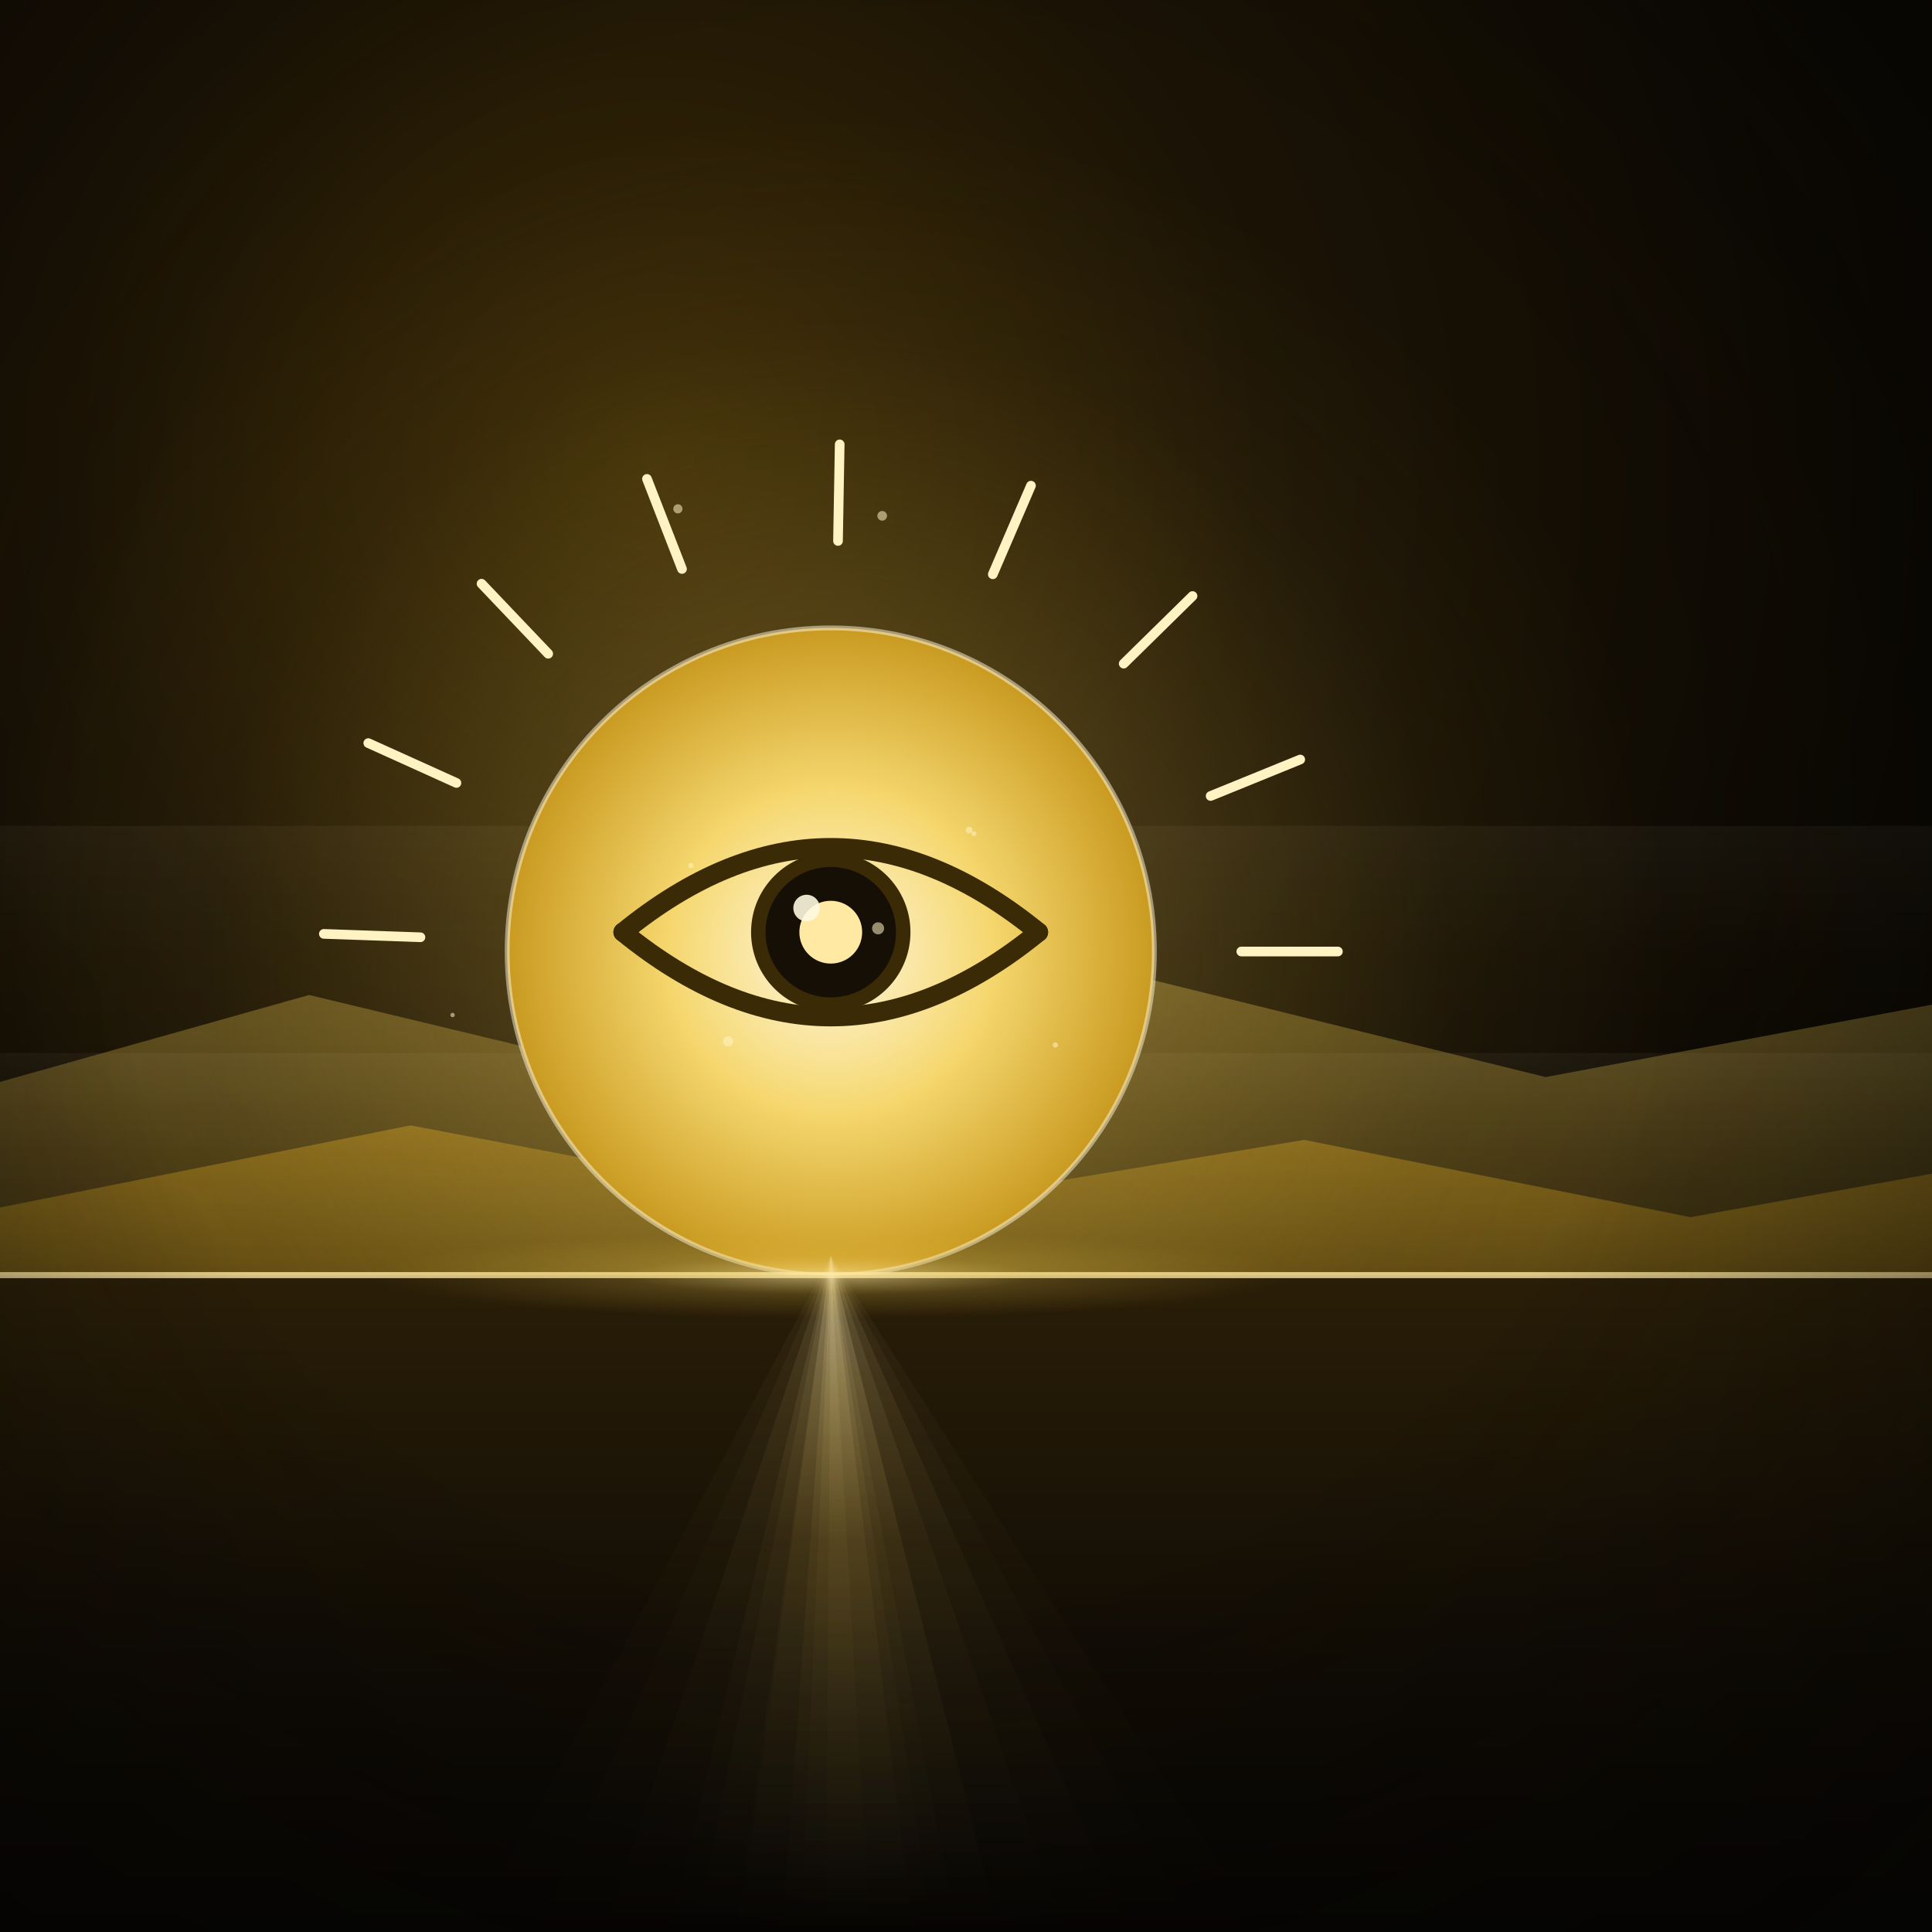
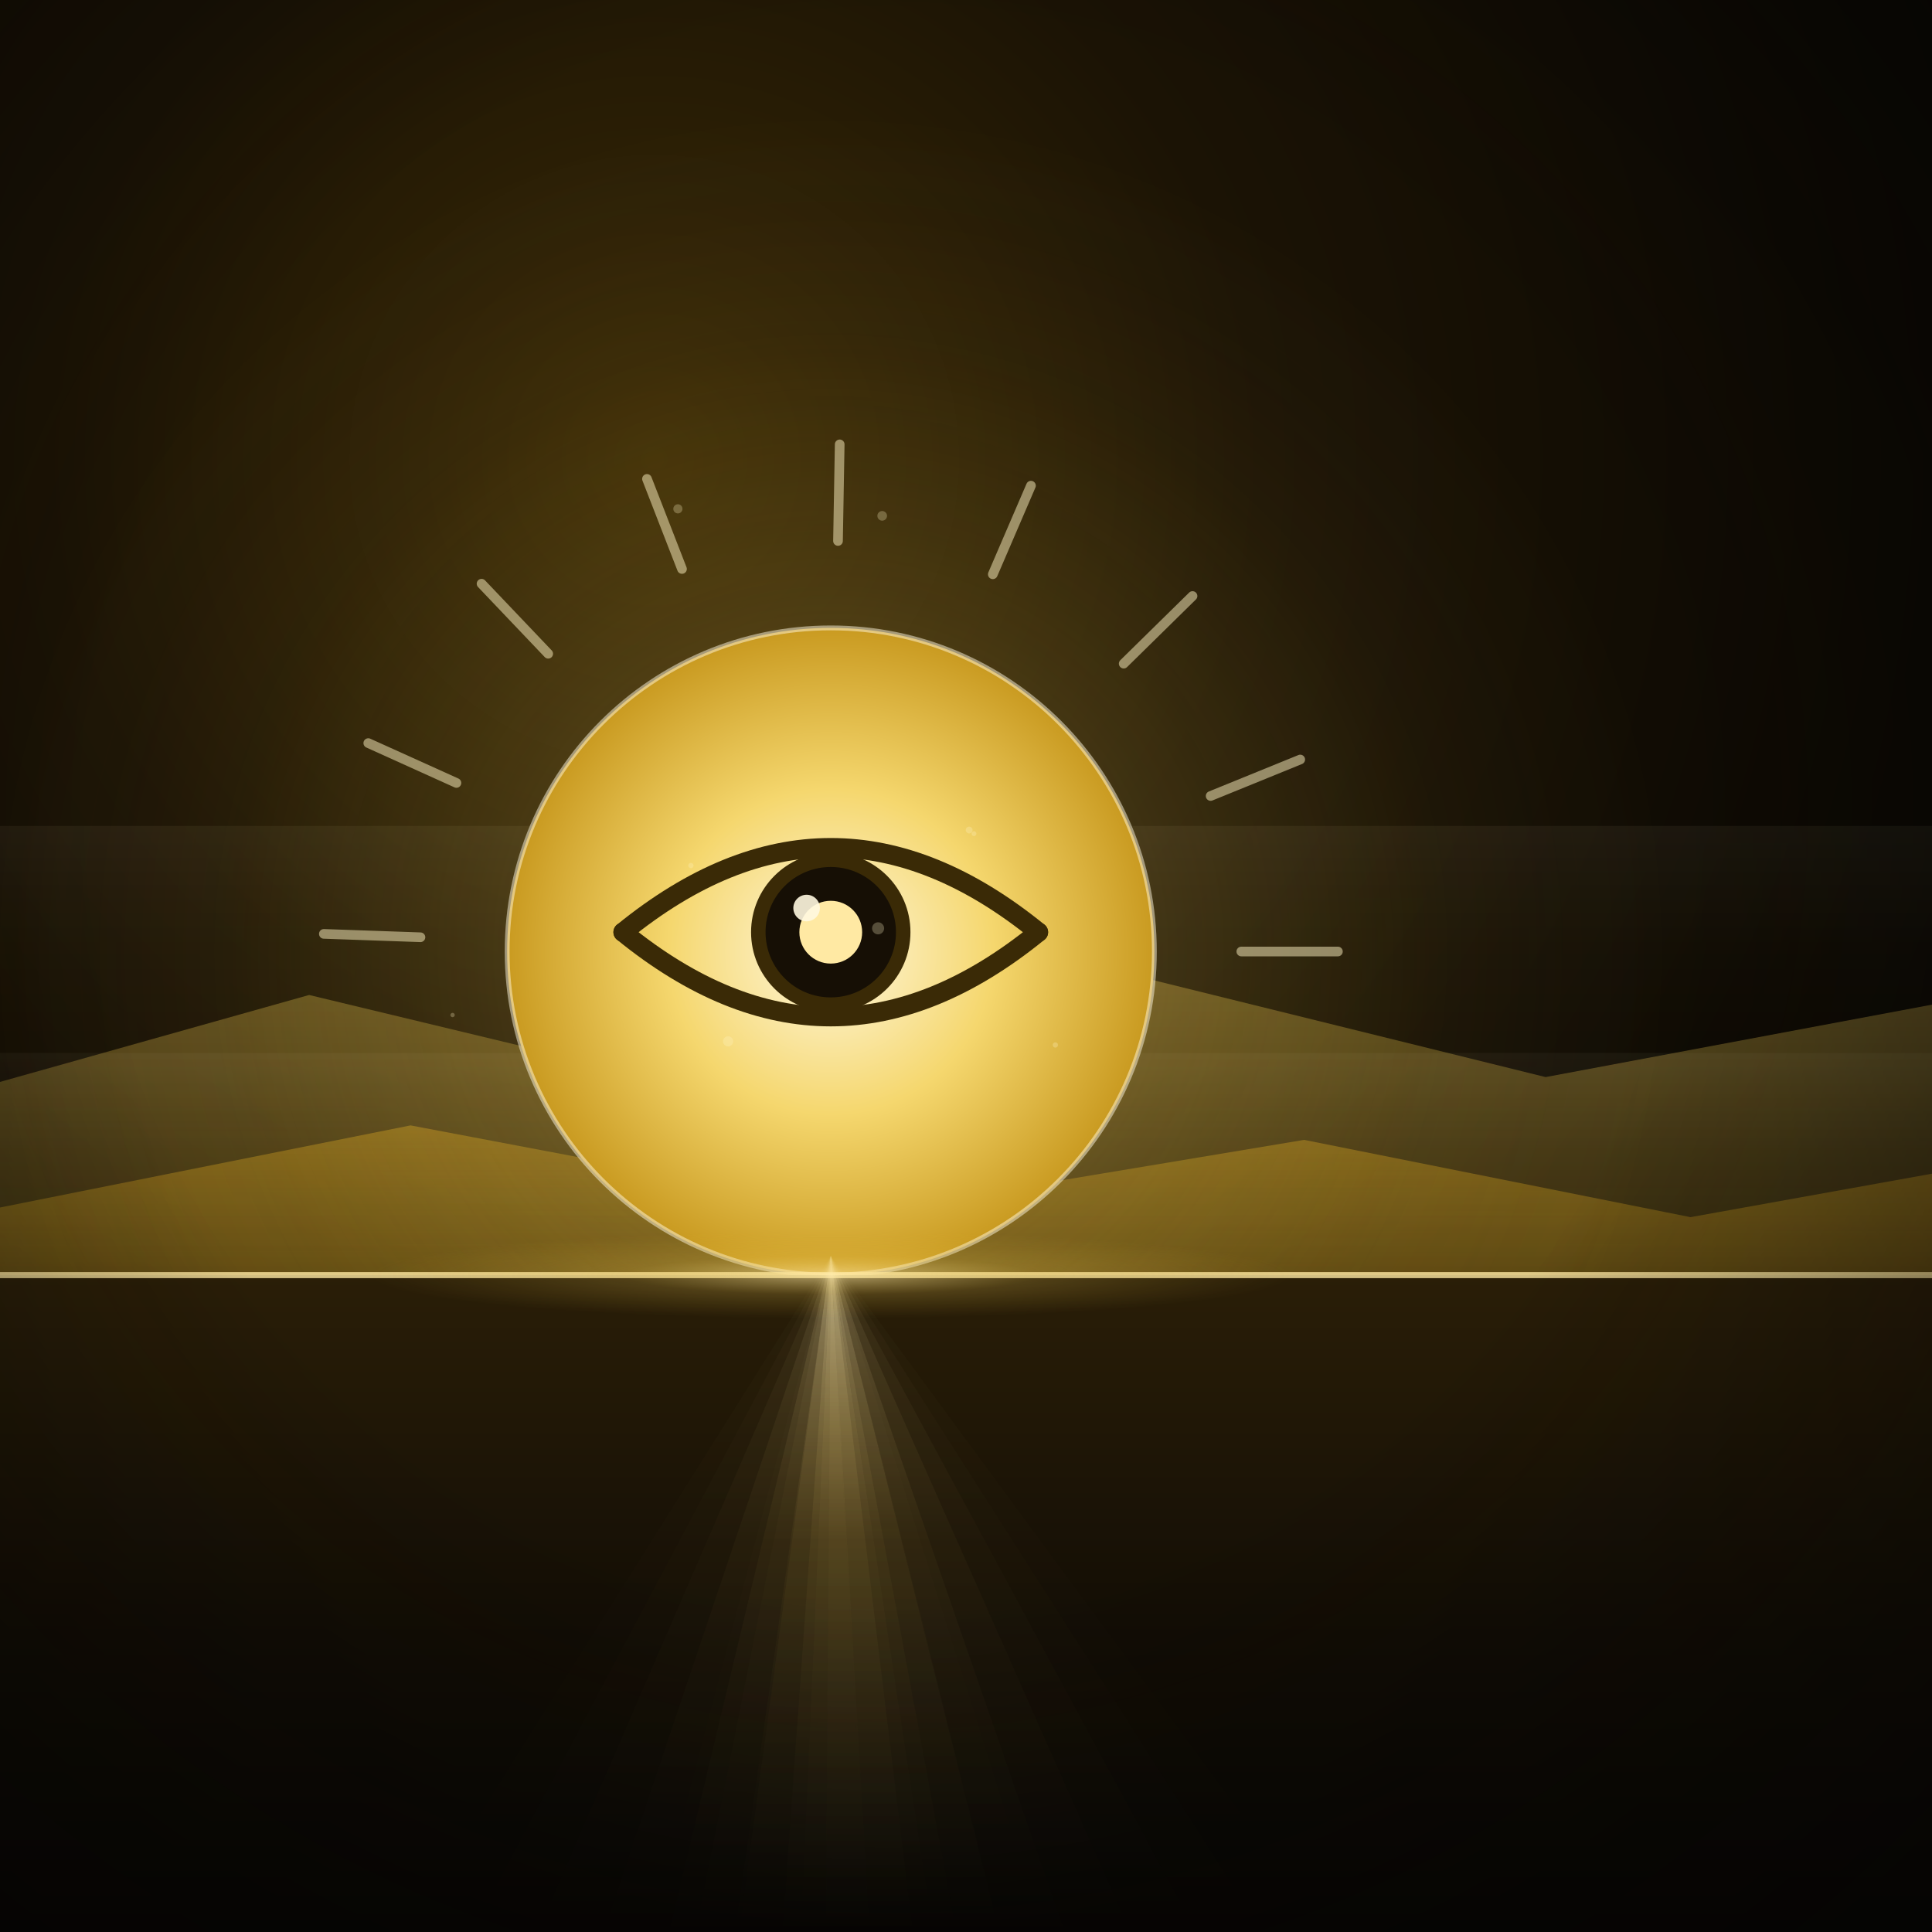
<svg xmlns="http://www.w3.org/2000/svg" viewBox="0 0 800 800" width="800" height="800" aria-hidden="true">
  <defs>
    <radialGradient id="sky" cx=".34" cy=".24" r=".92">
      <stop offset="0" stop-color="#3a2a06" />
      <stop offset=".34" stop-color="#1b1305" />
      <stop offset=".72" stop-color="#0b0803" />
      <stop offset="1" stop-color="#050403" />
    </radialGradient>
    <linearGradient id="beam" x1="0" y1="0" x2="0" y2="1">
      <stop offset="0" stop-color="#fff1c4" stop-opacity=".46" />
      <stop offset=".42" stop-color="#ffd766" stop-opacity=".15" />
      <stop offset="1" stop-color="#ffd766" stop-opacity="0" />
    </linearGradient>
    <radialGradient id="pool">
      <stop offset="0" stop-color="#ffe9a3" stop-opacity=".62" />
      <stop offset=".45" stop-color="#e9c552" stop-opacity=".2" />
      <stop offset="1" stop-color="#d4af37" stop-opacity="0" />
    </radialGradient>
    <radialGradient id="halo">
      <stop offset="0" stop-color="#fff2c8" stop-opacity=".5" />
      <stop offset=".38" stop-color="#e9c552" stop-opacity=".2" />
      <stop offset=".74" stop-color="#d4af37" stop-opacity=".05" />
      <stop offset="1" stop-color="#d4af37" stop-opacity="0" />
    </radialGradient>
    <linearGradient id="far" x1="0" y1="0" x2="0" y2="1">
      <stop offset="0" stop-color="#e9c552" stop-opacity=".34" />
      <stop offset=".6" stop-color="#8c6a14" stop-opacity=".12" />
      <stop offset="1" stop-color="#8c6a14" stop-opacity="0" />
    </linearGradient>
    <linearGradient id="mid" x1="0" y1="0" x2="0" y2="1">
      <stop offset="0" stop-color="#c99a20" stop-opacity=".46" />
      <stop offset=".55" stop-color="#4a3708" stop-opacity=".2" />
      <stop offset="1" stop-color="#2a1e07" stop-opacity=".04" />
    </linearGradient>
    <radialGradient id="vig" cx=".46" cy=".42" r=".78">
      <stop offset=".52" stop-color="#050403" stop-opacity="0" />
      <stop offset="1" stop-color="#050403" stop-opacity=".7" />
    </radialGradient>
    <radialGradient id="sun">
      <stop offset="0" stop-color="#fff8e0" />
      <stop offset=".5" stop-color="#f5d76e" />
      <stop offset="1" stop-color="#c99a20" />
    </radialGradient>
    <linearGradient id="water" x1="0" y1="0" x2="0" y2="1">
      <stop offset="0" stop-color="#2a1e07" />
      <stop offset=".55" stop-color="#120d05" />
      <stop offset="1" stop-color="#060503" />
    </linearGradient>
    <clipPath id="above">
      <rect width="800" height="528" />
    </clipPath>
  </defs>
  <rect width="800" height="800" fill="url(#sky)" />
  <g clip-path="url(#above)">
-     <rect x="0" y="342" width="800" height="126" fill="url(#beam)" opacity="0.1" />
+     <rect x="0" y="342" width="800" height="126" fill="url(#beam)" opacity=".12" />
    <path d="M0 800V448L0 448L128 412L286 450L470 404L640 446L800 416L800 800Z" fill="url(#far)" />
-     <rect x="0" y="436" width="800" height="96" fill="url(#beam)" opacity="0.1" />
+     <rect x="0" y="436" width="800" height="96" fill="url(#beam)" opacity=".09" />
    <path d="M0 800V500L0 500L170 466L360 502L540 472L700 504L800 486L800 800Z" fill="url(#mid)" />
    <g transform="translate(344 394)">
-       <circle class="glow" r="344" fill="url(#halo)" />
-       <g class="tick" fill="none" stroke="#fff3c4" stroke-width="4" stroke-linecap="round">
-         <path d="M-169.9 -5.9L-209.9 -7.3" />
-         <path d="M-155 -69.8L-191.5 -86.3" />
-         <path d="M-117 -123.3L-144.6 -152.3" />
-         <path d="M-61.6 -158.4L-76.1 -195.7" />
-         <path d="M3 -170L3.7 -210" />
-         <path d="M67.1 -156.2L82.9 -192.9" />
-         <path d="M121.3 -119.2L149.8 -147.2" />
-         <path d="M157.3 -64.4L194.4 -79.5" />
-         <path d="M170 0L210 0" />
+       <circle class="glow" r="344" opacity=".86" fill="url(#halo)" />
+       <g fill="none" stroke="#fff3c4" stroke-width="4" stroke-linecap="round">
+         <path class="tick" d="M-169.9 -5.9L-209.9 -7.3" opacity=".5" />
+         <path class="tick" d="M-155 -69.8L-191.5 -86.3" opacity=".5" />
+         <path class="tick" d="M-117 -123.3L-144.6 -152.3" opacity=".5" />
+         <path class="tick" d="M-61.6 -158.4L-76.1 -195.7" opacity=".5" />
+         <path class="tick" d="M3 -170L3.7 -210" opacity=".5" />
+         <path class="tick" d="M67.1 -156.2L82.9 -192.9" opacity=".5" />
+         <path class="tick" d="M121.3 -119.2L149.8 -147.2" opacity=".5" />
+         <path class="tick" d="M157.3 -64.4L194.4 -79.5" opacity=".5" />
+         <path class="tick" d="M170 0L210 0" opacity=".5" />
      </g>
      <circle r="134" fill="url(#sun)" />
      <circle r="134" fill="none" stroke="#fff8e0" stroke-width="2" opacity=".5" />
    </g>
    <g transform="translate(344 386)" fill="none" stroke="#3a2a06" stroke-width="8" stroke-linecap="round">
      <path d="M-86 0Q0 -70 86 0" />
      <path d="M-86 0Q0 70 86 0" />
      <circle class="iris" r="30" fill="#160f05" stroke="#3a2a06" stroke-width="6" />
      <circle class="iris" r="13" fill="#ffe9a3" stroke="none" />
      <circle cx="-10" cy="-10" r="5.5" fill="#fff8e0" stroke="none" opacity=".9" />
      <path class="lid" d="M-86 0Q0 -70 86 0" stroke="#c99a20" stroke-width="12" opacity="0" />
    </g>
  </g>
  <rect x="0" y="528" width="800" height="272" fill="url(#water)" />
  <path d="M0 528H800" stroke="#ffe9a3" stroke-width="2.5" opacity=".8" />
  <g fill="url(#beam)">
-     <path d="M344 520L168 800L195.3 800Z" opacity="0" />
-     <path d="M344 520L195.3 800L222.6 800Z" opacity="0.1" />
-     <path d="M344 520L222.6 800L249.9 800Z" opacity="0.2" />
-     <path d="M344 520L249.9 800L277.1 800Z" opacity="0.4" />
-     <path d="M344 520L277.1 800L304.4 800Z" opacity="0.6" />
-     <path d="M344 520L304.4 800L331.7 800Z" opacity="0.8" />
-     <path d="M344 520L331.7 800L359 800Z" opacity="1" />
-     <path d="M344 520L359 800L386.3 800Z" opacity="1" />
-     <path d="M344 520L386.3 800L413.6 800Z" opacity="0.8" />
-     <path d="M344 520L413.6 800L440.9 800Z" opacity="0.6" />
-     <path d="M344 520L440.9 800L468.1 800Z" opacity="0.4" />
-     <path d="M344 520L468.1 800L495.4 800Z" opacity="0.2" />
-     <path d="M344 520L495.4 800L522.7 800Z" opacity="0.1" />
-     <path d="M344 520L522.7 800L550 800Z" opacity="0" />
+     <path d="M344 520L168 800L195.3 800Z" opacity=".044" />
+     <path d="M344 520L195.3 800L222.6 800Z" opacity=".108" />
+     <path d="M344 520L222.6 800L249.9 800Z" opacity=".225" />
+     <path d="M344 520L249.9 800L277.1 800Z" opacity=".406" />
+     <path d="M344 520L277.1 800L304.4 800Z" opacity=".631" />
+     <path d="M344 520L304.4 800L331.7 800Z" opacity=".847" />
+     <path d="M344 520L331.7 800L359 800Z" opacity=".982" />
+     <path d="M344 520L359 800L386.3 800Z" opacity=".982" />
+     <path d="M344 520L386.3 800L413.6 800Z" opacity=".847" />
+     <path d="M344 520L413.6 800L440.9 800Z" opacity=".631" />
+     <path d="M344 520L440.9 800L468.1 800Z" opacity=".406" />
+     <path d="M344 520L468.1 800L495.4 800Z" opacity=".225" />
+     <path d="M344 520L495.4 800L522.7 800Z" opacity=".108" />
+     <path d="M344 520L522.7 800L550 800Z" opacity=".044" />
  </g>
  <g fill="url(#beam)">
-     <path d="M344 520L270 800L288 800Z" opacity="0" />
-     <path d="M344 520L288 800L306 800Z" opacity="0.2" />
-     <path d="M344 520L306 800L324 800Z" opacity="0.4" />
-     <path d="M344 520L324 800L342 800Z" opacity="0.7" />
-     <path d="M344 520L342 800L360 800Z" opacity="0.9" />
-     <path d="M344 520L360 800L378 800Z" opacity="0.7" />
-     <path d="M344 520L378 800L396 800Z" opacity="0.4" />
-     <path d="M344 520L396 800L414 800Z" opacity="0.2" />
-     <path d="M344 520L414 800L432 800Z" opacity="0" />
+     <path d="M344 520L270 800L288 800Z" opacity=".049" />
+     <path d="M344 520L288 800L306 800Z" opacity=".171" />
+     <path d="M344 520L306 800L324 800Z" opacity=".417" />
+     <path d="M344 520L324 800L342 800Z" opacity=".711" />
+     <path d="M344 520L342 800L360 800Z" opacity=".85" />
+     <path d="M344 520L360 800L378 800Z" opacity=".711" />
+     <path d="M344 520L378 800L396 800Z" opacity=".417" />
+     <path d="M344 520L396 800L414 800Z" opacity=".171" />
+     <path d="M344 520L414 800L432 800Z" opacity=".049" />
  </g>
  <ellipse cx="344" cy="528" rx="190" ry="18" fill="url(#pool)" />
  <g fill="#fff3c4" opacity=".55">
-     <circle class="mote" cx="403.3" cy="345.2" r="1" />
-     <circle class="mote" cx="401.3" cy="343.7" r="1.4" />
-     <circle class="mote" cx="365.3" cy="213.6" r="2" />
-     <circle class="mote" cx="286.1" cy="358.4" r="1.1" />
-     <circle class="mote" cx="280.7" cy="210.7" r="1.9" />
-     <circle class="mote" cx="437" cy="432.7" r="1.1" />
-     <circle class="mote" cx="301.5" cy="431.2" r="2.1" />
-     <circle class="mote" cx="187.4" cy="420.3" r="0.9" />
-     <circle class="mote" cx="363.6" cy="384.4" r="2.5" />
+     <circle class="mote" cx="403.3" cy="345.2" r="1" opacity=".5" />
+     <circle class="mote" cx="401.3" cy="343.7" r="1.4" opacity=".5" />
+     <circle class="mote" cx="365.3" cy="213.6" r="2" opacity=".5" />
+     <circle class="mote" cx="286.1" cy="358.4" r="1.1" opacity=".5" />
+     <circle class="mote" cx="280.7" cy="210.7" r="1.9" opacity=".5" />
+     <circle class="mote" cx="437" cy="432.7" r="1.1" opacity=".5" />
+     <circle class="mote" cx="301.5" cy="431.2" r="2.1" opacity=".5" />
+     <circle class="mote" cx="187.4" cy="420.3" r="0.9" opacity=".5" />
+     <circle class="mote" cx="363.6" cy="384.4" r="2.5" opacity=".5" />
  </g>
  <rect width="800" height="800" fill="url(#vig)" />
</svg>
